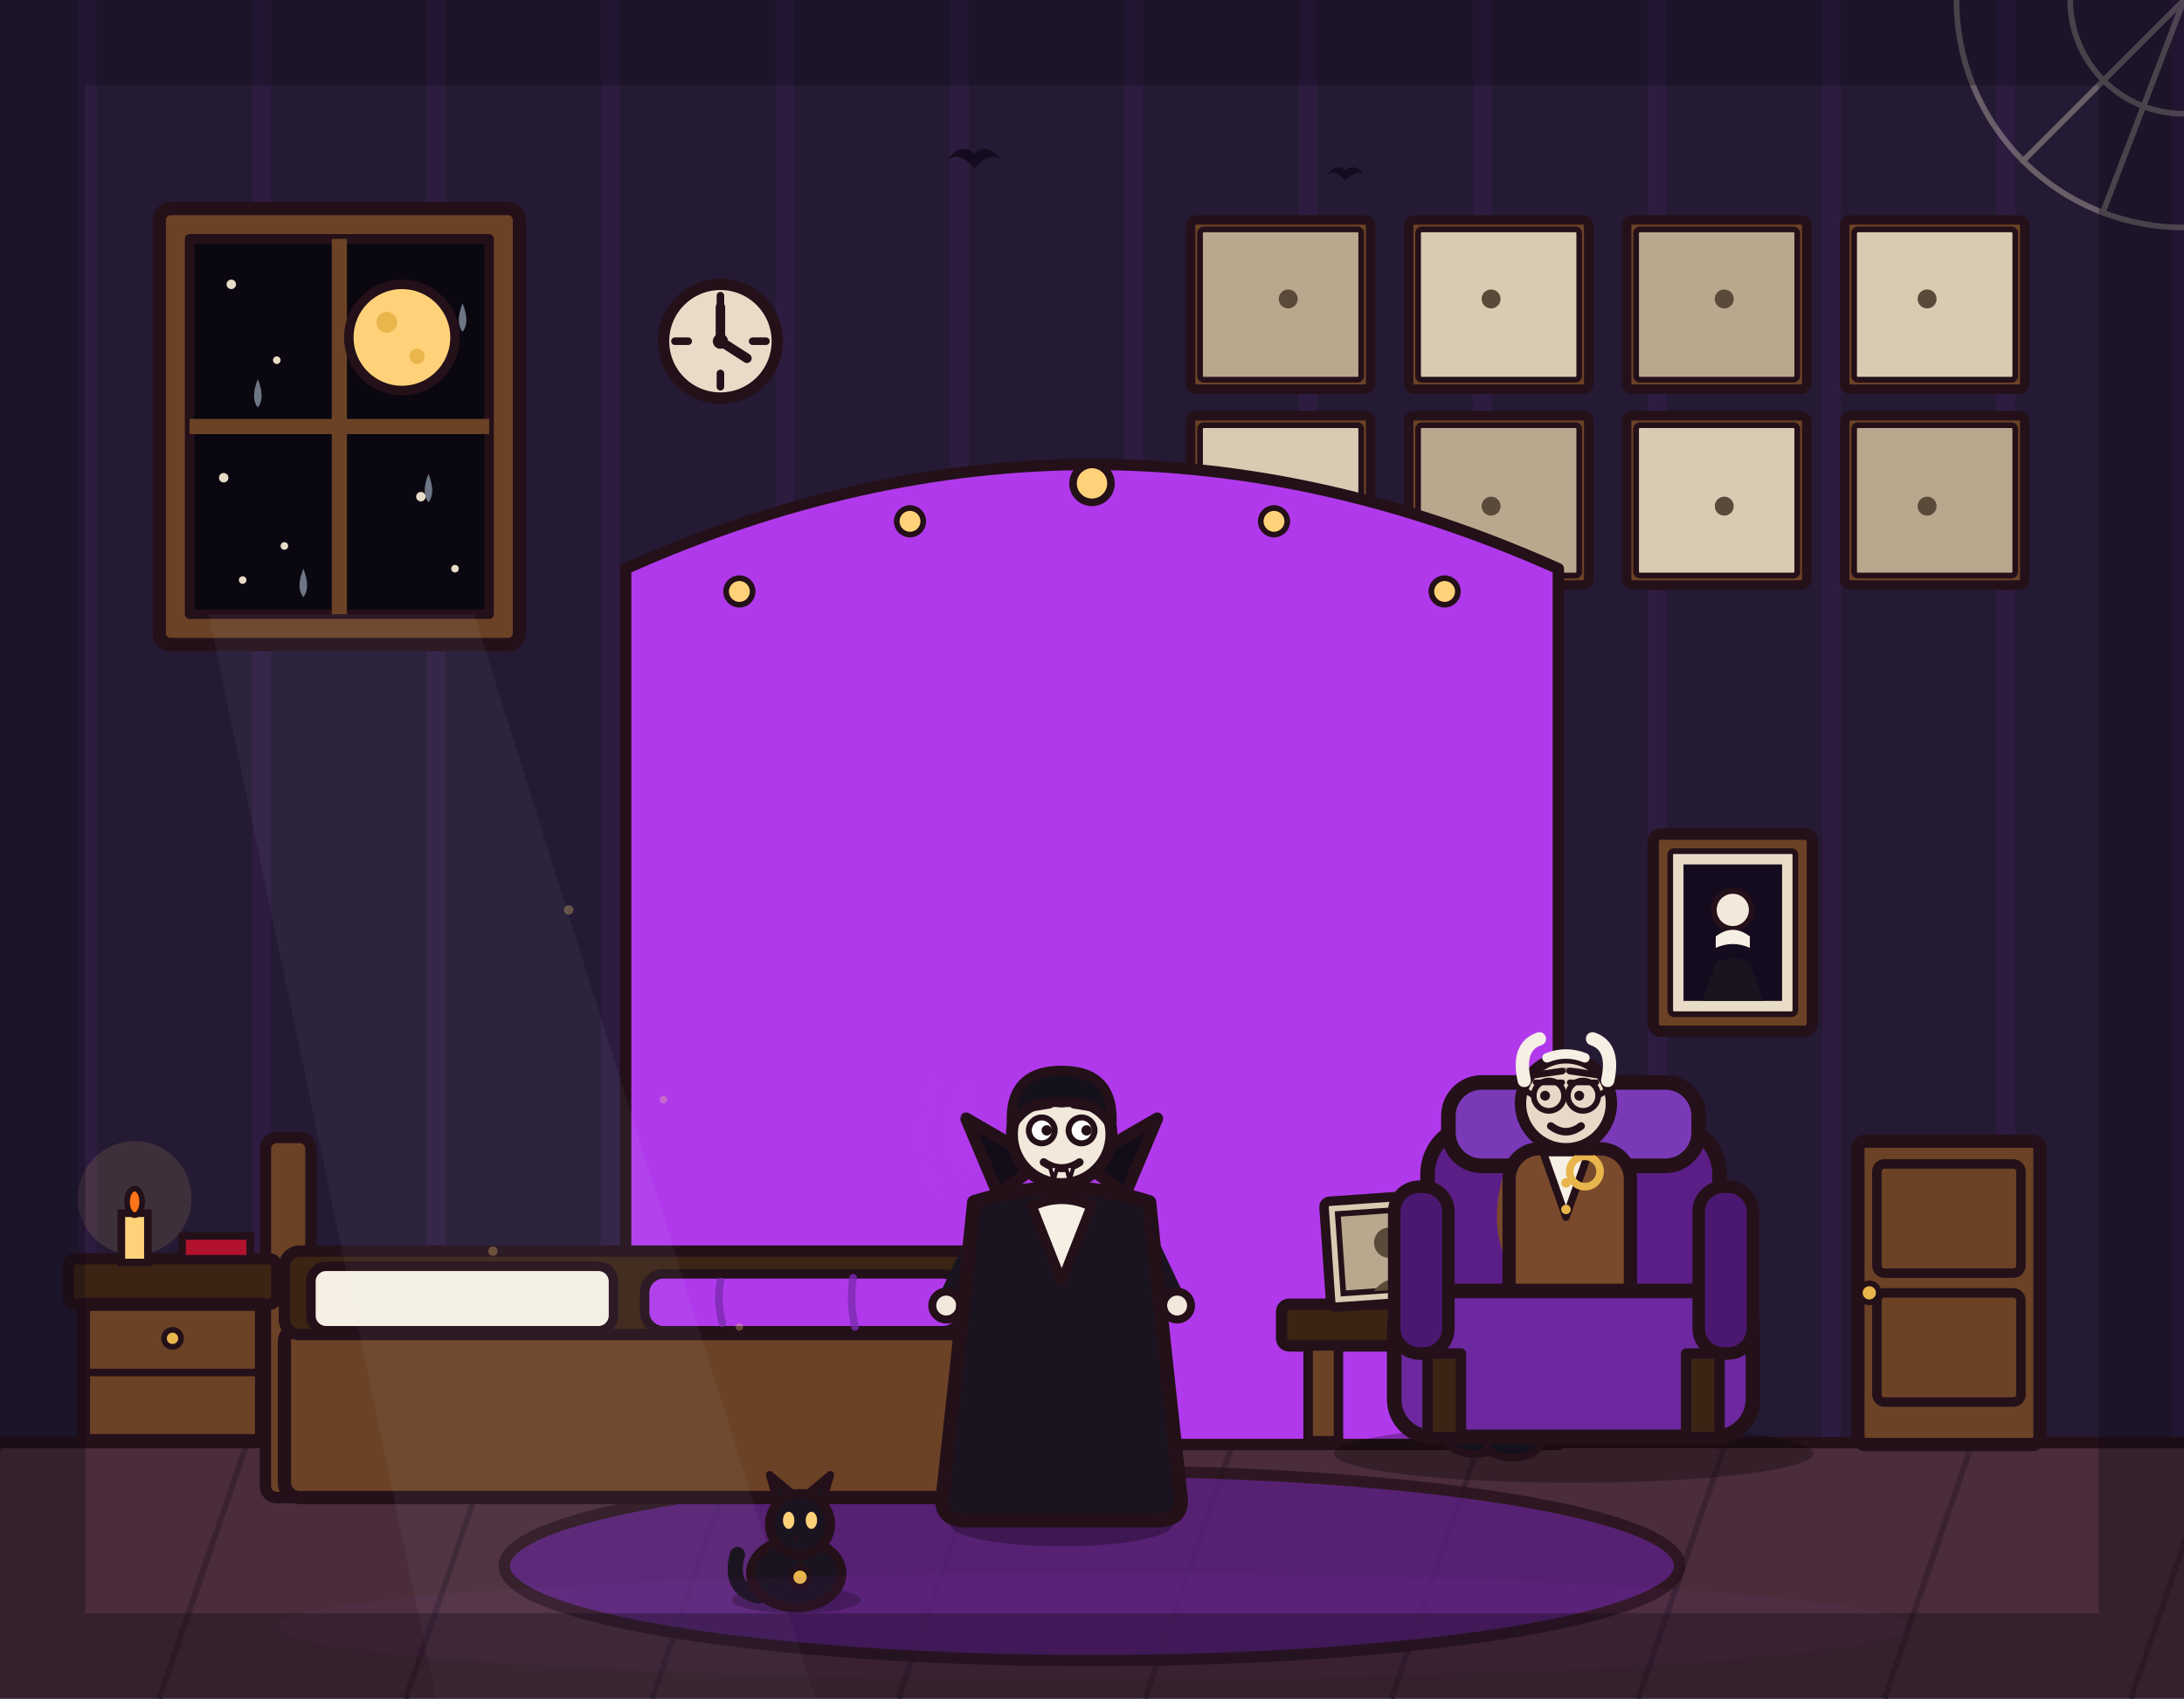
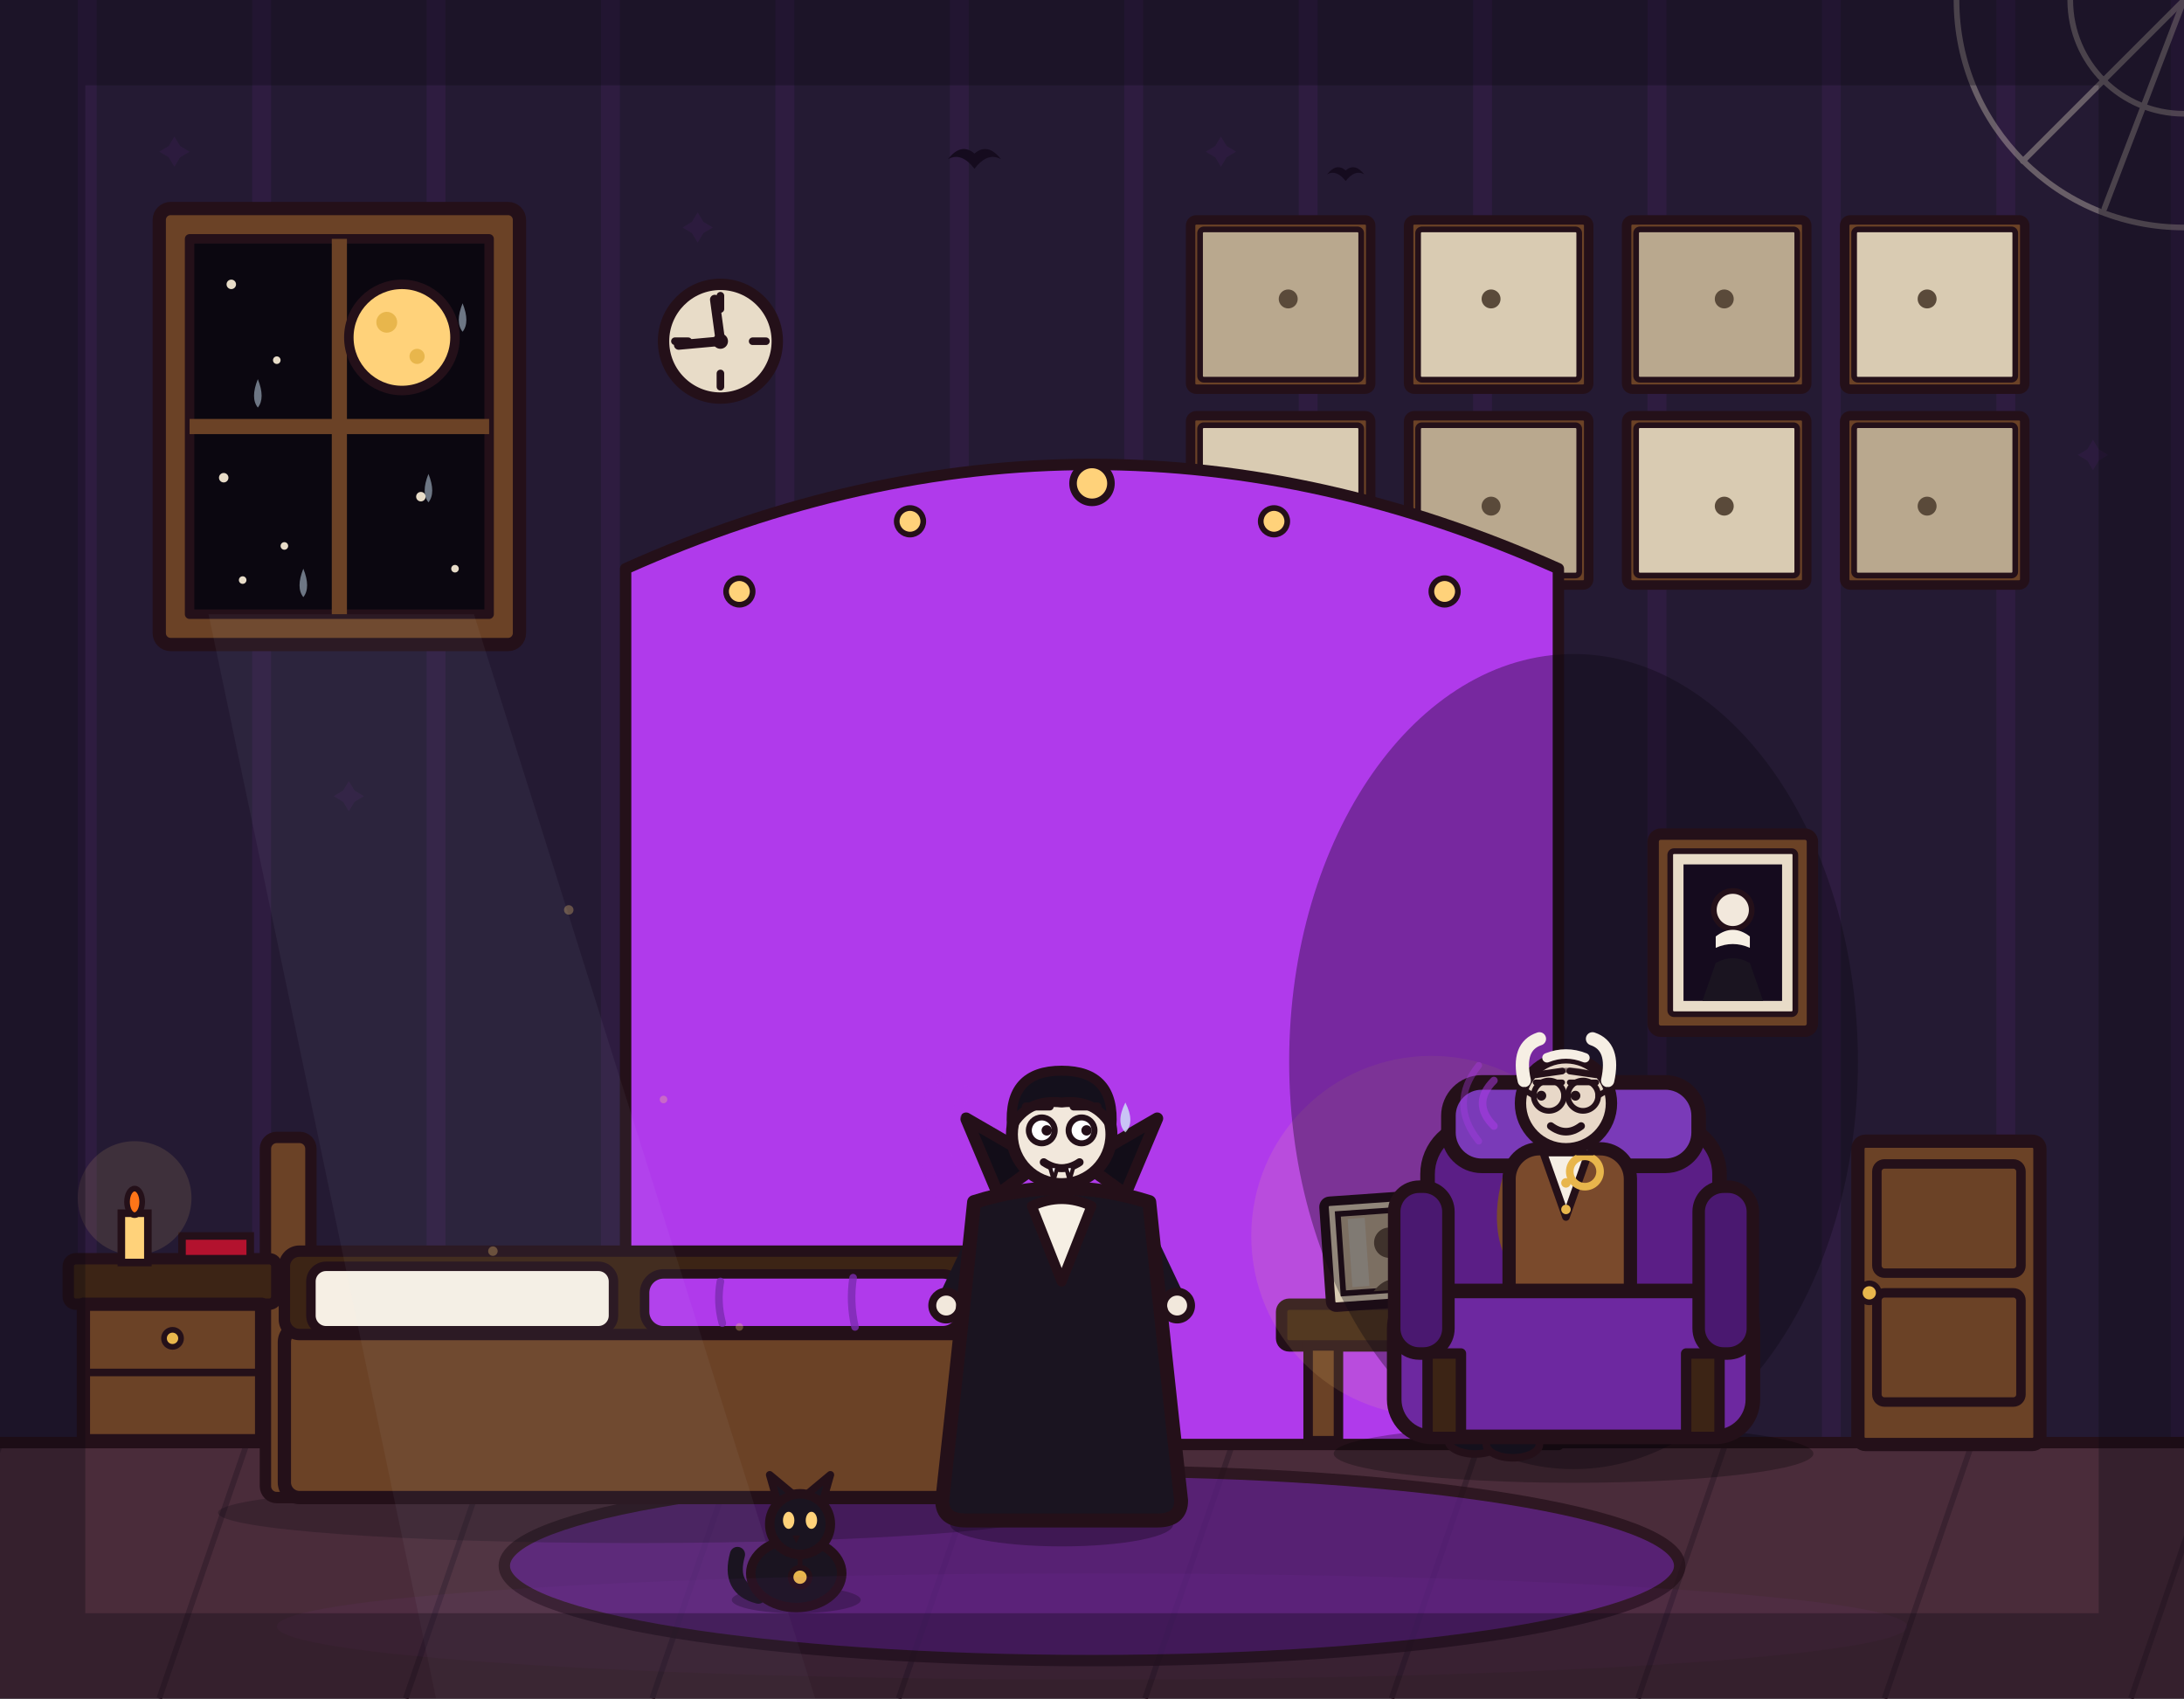
<svg xmlns="http://www.w3.org/2000/svg" viewBox="0 0 1152 896" width="1152" height="896">
  <rect x="0" y="0" width="1152" height="896" fill="#241a33" />
  <path d="M46 0V762M138 0V762M230 0V762M322 0V762M414 0V762M506 0V762M598 0V762M690 0V762M782 0V762M874 0V762M966 0V762M1058 0V762M1150 0V762" stroke="#b03aeb" stroke-width="10" opacity=".07" fill="none" />
+   <g fill="#b03aeb" opacity=".06">
+     <path d="M0 -8 L3 -3 L8 0 L3 3 L0 8 L-3 3 L-8 0 L-3 -3 Z" transform="translate(92 80)" />
+     <path d="M0 -8 L3 -3 L8 0 L3 3 L0 8 L-3 3 L-8 0 L-3 -3 Z" transform="translate(184 420)" />
+     <path d="M0 -8 L3 -3 L8 0 L3 3 L0 8 L-3 3 L-8 0 L-3 -3 Z" transform="translate(276 700)" />
+     <path d="M0 -8 L3 -3 L8 0 L3 3 L0 8 L-3 3 L-8 0 L-3 -3 Z" transform="translate(368 120)" />
+     <path d="M0 -8 L3 -3 L8 0 L3 3 L0 8 L-3 3 L-8 0 L-3 -3 Z" transform="translate(460 560)" />
+     <path d="M0 -8 L3 -3 L8 0 L3 3 L0 8 L-3 3 L-8 0 L-3 -3 Z" transform="translate(644 80)" />
+     <path d="M0 -8 L3 -3 L8 0 L3 3 L0 8 L-3 3 L-8 0 L-3 -3 Z" transform="translate(736 420)" />
+     <path d="M0 -8 L3 -3 L8 0 L3 3 L0 8 L-3 3 L-8 0 L-3 -3 Z" transform="translate(828 660)" />
+     <path d="M0 -8 L3 -3 L8 0 L3 3 L0 8 L-3 3 L-8 0 L-3 -3 Z" transform="translate(920 480)" />
+     <path d="M0 -8 L3 -3 L8 0 L3 3 L0 8 L-3 3 L-8 0 L-3 -3 Z" transform="translate(1012 760)" />
+     <path d="M0 -8 L3 -3 L8 0 L3 3 L0 8 L-3 3 L-8 0 L-3 -3 Z" transform="translate(1104 240)" />
+   </g>
  <rect x="0" y="760" width="1152" height="136" fill="#4a2c3a" />
  <path d="M0 762 L-46 896M130 762 L84 896M260 762 L214 896M390 762 L344 896M520 762 L474 896M650 762 L604 896M780 762 L734 896M910 762 L864 896M1040 762 L994 896M1170 762 L1124 896" stroke="#3a2230" stroke-width="3" fill="none" />
  <line x1="0" y1="761" x2="1152" y2="761" stroke="#241019" stroke-width="6" stroke-linecap="round" />
  <ellipse cx="576" cy="826" rx="310" ry="50" fill="#5b1e86" stroke="#241019" stroke-width="6" stroke-linejoin="round" opacity="0.75" />
  <g>
    <rect x="628" y="116" width="95" height="89.3" rx="3" fill="#6b4226" stroke="#241019" stroke-width="5" />
    <rect x="633" y="121" width="85" height="79.3" rx="2" fill="#b9a88e" stroke="#241019" stroke-width="3" />
    <circle cx="679.5" cy="157.7" r="5" fill="#5a4a3a" />
    <rect x="628" y="219.3" width="95" height="89.3" rx="3" fill="#6b4226" stroke="#241019" stroke-width="5" />
    <rect x="633" y="224.3" width="85" height="79.3" rx="2" fill="#d9cbb2" stroke="#241019" stroke-width="3" />
    <circle cx="679.5" cy="267" r="5" fill="#5a4a3a" />
    <rect x="743" y="116" width="95" height="89.3" rx="3" fill="#6b4226" stroke="#241019" stroke-width="5" />
    <rect x="748" y="121" width="85" height="79.3" rx="2" fill="#d9cbb2" stroke="#241019" stroke-width="3" />
    <circle cx="786.5" cy="157.7" r="5" fill="#5a4a3a" />
    <rect x="743" y="219.3" width="95" height="89.3" rx="3" fill="#6b4226" stroke="#241019" stroke-width="5" />
    <rect x="748" y="224.3" width="85" height="79.3" rx="2" fill="#b9a88e" stroke="#241019" stroke-width="3" />
    <circle cx="786.5" cy="267" r="5" fill="#5a4a3a" />
    <rect x="858" y="116" width="95" height="89.3" rx="3" fill="#6b4226" stroke="#241019" stroke-width="5" />
    <rect x="863" y="121" width="85" height="79.3" rx="2" fill="#b9a88e" stroke="#241019" stroke-width="3" />
    <circle cx="909.5" cy="157.7" r="5" fill="#5a4a3a" />
    <rect x="858" y="219.3" width="95" height="89.3" rx="3" fill="#6b4226" stroke="#241019" stroke-width="5" />
    <rect x="863" y="224.3" width="85" height="79.3" rx="2" fill="#d9cbb2" stroke="#241019" stroke-width="3" />
    <circle cx="909.5" cy="267" r="5" fill="#5a4a3a" />
    <rect x="973" y="116" width="95" height="89.3" rx="3" fill="#6b4226" stroke="#241019" stroke-width="5" />
    <rect x="978" y="121" width="85" height="79.3" rx="2" fill="#d9cbb2" stroke="#241019" stroke-width="3" />
    <circle cx="1016.5" cy="157.7" r="5" fill="#5a4a3a" />
    <rect x="973" y="219.3" width="95" height="89.3" rx="3" fill="#6b4226" stroke="#241019" stroke-width="5" />
    <rect x="978" y="224.3" width="85" height="79.3" rx="2" fill="#b9a88e" stroke="#241019" stroke-width="3" />
    <circle cx="1016.5" cy="267" r="5" fill="#5a4a3a" />
  </g>
  <path d="M330 762 L330 300 Q576 190 822 300 L822 762 Z" fill="#b03aeb" stroke="#241019" stroke-width="6" stroke-linejoin="round" />
  <g fill="#ffd27a" stroke="#241019" stroke-width="3">
    <circle cx="576" cy="255" r="10" stroke-width="4" />
    <circle cx="480" cy="275" r="7" />
    <circle cx="672" cy="275" r="7" />
    <circle cx="390" cy="312" r="7" />
    <circle cx="762" cy="312" r="7" />
  </g>
  <g>
    <rect x="84" y="110" width="190" height="230" rx="6" fill="#6b4226" stroke="#241019" stroke-width="7" stroke-linejoin="round" />
    <rect x="100" y="126" width="158" height="198" fill="#0b0710" stroke="#241019" stroke-width="5" stroke-linejoin="round" />
    <line x1="179" y1="126" x2="179" y2="324" stroke="#6b4226" stroke-width="8" />
    <line x1="100" y1="225" x2="258" y2="225" stroke="#6b4226" stroke-width="8" />
    <circle cx="212" cy="178" r="28" fill="#ffd27a" stroke="#241019" stroke-width="5" />
    <circle cx="204" cy="170" r="5.5" fill="#e8b64c" />
    <circle cx="220" cy="188" r="4" fill="#e8b64c" />
    <g fill="#e8dcc8">
      <circle cx="122" cy="150" r="2.5" />
      <circle cx="146" cy="190" r="2" />
      <circle cx="118" cy="252" r="2.5" />
      <circle cx="150" cy="288" r="2" />
      <circle cx="222" cy="262" r="2.5" />
      <circle cx="240" cy="300" r="2" />
      <circle cx="128" cy="306" r="2" />
    </g>
  </g>
  <g>
    <circle cx="380" cy="180" r="30" fill="#e8dcc8" stroke="#241019" stroke-width="6" />
    <line x1="380" y1="156" x2="380" y2="163" stroke="#241019" stroke-width="4" stroke-linecap="round" />
    <line x1="380" y1="197" x2="380" y2="204" stroke="#241019" stroke-width="4" stroke-linecap="round" />
    <line x1="356" y1="180" x2="363" y2="180" stroke="#241019" stroke-width="4" stroke-linecap="round" />
    <line x1="397" y1="180" x2="404" y2="180" stroke="#241019" stroke-width="4" stroke-linecap="round" />
-     <line x1="380" y1="180" x2="380" y2="162" stroke="#241019" stroke-width="5" stroke-linecap="round" />
-     <line x1="380" y1="180" x2="394" y2="189" stroke="#241019" stroke-width="5" stroke-linecap="round" />
+     <line x1="380" y1="180" x2="377" y2="158" stroke="#241019" stroke-width="5" stroke-linecap="round" />
+     <line x1="380" y1="180" x2="358" y2="182" stroke="#241019" stroke-width="5" stroke-linecap="round" />
    <circle cx="380" cy="180" r="4" fill="#241019" />
  </g>
  <g>
    <rect x="980" y="602" width="96" height="160" rx="4" fill="#6b4226" stroke="#241019" stroke-width="7" stroke-linejoin="round" />
    <rect x="990" y="614" width="76" height="57.6" rx="4" fill="none" stroke="#241019" stroke-width="5" stroke-linejoin="round" />
    <rect x="990" y="682" width="76" height="57.6" rx="4" fill="none" stroke="#241019" stroke-width="5" stroke-linejoin="round" />
    <circle cx="986" cy="682" r="5" fill="#e8b64c" stroke="#241019" stroke-width="3" />
  </g>
+   <ellipse cx="335" cy="798" rx="220" ry="16" fill="#0b0710" opacity=".25" />
  <g>
    <rect x="140" y="600" width="24" height="190" rx="6" fill="#6b4226" stroke="#241019" stroke-width="6" stroke-linejoin="round" />
    <rect x="150" y="700" width="380" height="90" rx="8" fill="#6b4226" stroke="#241019" stroke-width="7" stroke-linejoin="round" />
    <rect x="150" y="660" width="380" height="44" rx="8" fill="#3c2415" stroke="#241019" stroke-width="6" stroke-linejoin="round" />
    <rect x="164" y="668" width="159.6" height="34" rx="8" fill="#f6efe4" stroke="#241019" stroke-width="5" stroke-linejoin="round" />
    <rect x="340" y="672" width="167.2" height="30" rx="10" fill="#b03aeb" stroke="#241019" stroke-width="5" stroke-linejoin="round" />
    <path d="M380 676 Q378 687 381 698 M450 674 Q448 687 451 700" stroke="#7a2bb0" stroke-width="4" fill="none" opacity=".8" stroke-linecap="round" />
  </g>
  <g>
    <rect x="36" y="664" width="110" height="24" rx="4" fill="#3c2415" stroke="#241019" stroke-width="6" stroke-linejoin="round" />
    <rect x="44" y="688" width="94" height="72" fill="#6b4226" stroke="#241019" stroke-width="7" stroke-linejoin="round" />
    <line x1="44" y1="724" x2="138" y2="724" stroke="#241019" stroke-width="4" />
    <circle cx="91" cy="706" r="4.5" fill="#e8b64c" stroke="#241019" stroke-width="3" />
    <rect x="96" y="652" width="36" height="12" fill="#b3122e" stroke="#241019" stroke-width="4" />
    <circle cx="71" cy="632" r="30" fill="#ffd27a" opacity=".12" />
    <rect x="64" y="640" width="14" height="26" fill="#ffd27a" stroke="#241019" stroke-width="4" />
    <ellipse cx="71" cy="634" rx="4" ry="7" fill="#ff7518" stroke="#241019" stroke-width="3" />
  </g>
  <g>
    <rect x="676" y="688" width="180" height="22" rx="4" fill="#3c2415" stroke="#241019" stroke-width="6" stroke-linejoin="round" />
    <rect x="690" y="710" width="16" height="50" fill="#6b4226" stroke="#241019" stroke-width="5" />
    <rect x="824" y="710" width="16" height="50" fill="#6b4226" stroke="#241019" stroke-width="5" />
+     <circle cx="755" cy="652" r="95" fill="#ffd27a" opacity=".12" />
    <g transform="rotate(-4 755 658)">
      <rect x="700" y="630" width="110" height="56" rx="3" fill="#d9cbb2" stroke="#241019" stroke-width="5" stroke-linejoin="round" />
      <rect x="707" y="637" width="96" height="42" fill="#b9a88e" stroke="#241019" stroke-width="3" />
+       <rect x="712" y="640" width="9" height="36" fill="#cfe6f8" opacity=".25" />
      <circle cx="733" cy="654" r="8" fill="#5a4a3a" />
      <circle cx="773" cy="654" r="8" fill="#6a5a4a" />
      <path d="M723 679 Q733 668 743 679 Z M763 679 Q773 668 783 679 Z" fill="#5a4a3a" />
    </g>
-   </g>
+     <path d="M824 688 L828 662 L844 662 L848 688 Z" fill="#d9cbb2" opacity=".45" stroke="#241019" stroke-width="4" stroke-linejoin="round" />
+     <rect x="829" y="672" width="14" height="12" fill="#cfe6f8" opacity=".6" />
+   </g>
+   <ellipse cx="830" cy="560" rx="150" ry="215" fill="#0b0710" opacity=".35" />
  <g transform="translate(830 758) scale(1.1)">
    <ellipse cx="0" cy="8" rx="115" ry="14" fill="#000000" opacity="0.28" />
    <rect x="-70" y="-150" width="140" height="110" rx="24" fill="#5b1e86" stroke="#241019" stroke-width="7" stroke-linejoin="round" stroke-linecap="round" />
    <rect x="-60" y="-170" width="120" height="40" rx="16" fill="#7a3ab8" stroke="#241019" stroke-width="7" stroke-linejoin="round" stroke-linecap="round" />
  </g>
  <g transform="translate(824 764)">
    <path d="M-8 -64 L-38 -52 L-44 -6" fill="none" stroke="#3a3542" stroke-width="15" stroke-linecap="round" stroke-linejoin="round" />
    <path d="M8 -64 L-20 -48 L-24 -4" fill="none" stroke="#3a3542" stroke-width="15" stroke-linecap="round" stroke-linejoin="round" />
    <ellipse cx="-46" cy="-4" rx="14" ry="7" fill="#14101c" stroke="#241019" stroke-width="4" stroke-linejoin="round" stroke-linecap="round" />
    <ellipse cx="-26" cy="-2" rx="14" ry="7" fill="#14101c" stroke="#241019" stroke-width="4" stroke-linejoin="round" stroke-linecap="round" />
    <path d="M-26 -142 Q-36 -106 -12 -86" fill="none" stroke="#7a4a2c" stroke-width="11" stroke-linecap="round" stroke-linejoin="round" />
    <circle cx="-10" cy="-84" r="6.5" fill="#e8d8c8" stroke="#241019" stroke-width="4" stroke-linejoin="round" stroke-linecap="round" />
    <path d="M30 -142 Q22 -104 0 -86" fill="none" stroke="#7a4a2c" stroke-width="11" stroke-linecap="round" stroke-linejoin="round" />
    <circle cx="2" cy="-84" r="6.5" fill="#e8d8c8" stroke="#241019" stroke-width="4" stroke-linejoin="round" stroke-linecap="round" />
+     <path d="M-46 -58 Q-20 -72 10 -60 L6 -32 Q-24 -44 -44 -34 Z" fill="#5b1e86" stroke="#241019" stroke-width="5" stroke-linejoin="round" stroke-linecap="round" />
+     <path d="M-30 -56 Q-28 -44 -30 -34 M-12 -60 Q-10 -48 -12 -38" fill="none" stroke="#4a1870" stroke-width="3" stroke-linecap="round" />
    <rect x="-28" y="-158" width="64" height="96" rx="16" fill="#7a4a2c" stroke="#241019" stroke-width="7" stroke-linejoin="round" stroke-linecap="round" />
    <path d="M-10 -156 L2 -122 L14 -156 Z" fill="#f6efe4" stroke="#241019" stroke-width="4" stroke-linejoin="round" stroke-linecap="round" />
    <circle cx="2" cy="-140" r="2.5" fill="#e8b64c" stroke-width="0" stroke-linejoin="round" stroke-linecap="round" stroke="none" />
    <circle cx="2" cy="-126" r="2.5" fill="#e8b64c" stroke-width="0" stroke-linejoin="round" stroke-linecap="round" stroke="none" />
    <circle cx="12" cy="-146" r="8" fill="none" stroke="#e8b64c" stroke-width="4" stroke-linejoin="round" stroke-linecap="round" />
    <path d="M8 -156 L12 -163 L16 -156 Z" fill="#cfe6f8" stroke="#241019" stroke-width="3" stroke-linejoin="round" stroke-linecap="round" />
    <g transform="translate(2 -182)">
      <circle cx="0" cy="0" r="24" fill="#e8d8c8" stroke="#241019" stroke-width="6" stroke-linejoin="round" stroke-linecap="round" />
      <path d="M-22 -12 Q-26 -30 -14 -34" fill="none" stroke="#f6efe4" stroke-width="7" stroke-linecap="round" stroke-linejoin="round" />
      <path d="M22 -12 Q26 -30 14 -34" fill="none" stroke="#f6efe4" stroke-width="7" stroke-linecap="round" stroke-linejoin="round" />
      <path d="M-10 -24 Q0 -28 10 -24" fill="none" stroke="#f6efe4" stroke-width="5" stroke-linecap="round" stroke-linejoin="round" />
      <circle cx="-9" cy="-4" r="8" fill="none" stroke="#241019" stroke-width="3" stroke-linejoin="round" stroke-linecap="round" />
      <circle cx="9" cy="-4" r="8" fill="none" stroke="#241019" stroke-width="3" stroke-linejoin="round" stroke-linecap="round" />
      <line x1="-1" y1="-4" x2="1" y2="-4" stroke="#241019" stroke-width="3" stroke-linecap="round" />
      <line x1="-17" y1="-4" x2="-22" y2="-7" stroke="#241019" stroke-width="3" stroke-linecap="round" />
      <line x1="17" y1="-4" x2="22" y2="-7" stroke="#241019" stroke-width="3" stroke-linecap="round" />
      <path d="M-8 -16 Q2 -19 12 -16" fill="none" stroke="#241019" stroke-width="2.5" opacity=".55" stroke-linecap="round" />
-       <circle cx="-11" cy="-4" r="2.6" fill="#241019" stroke-width="0" stroke-linejoin="round" stroke-linecap="round" stroke="none" />
-       <circle cx="7" cy="-4" r="2.6" fill="#241019" stroke-width="0" stroke-linejoin="round" stroke-linecap="round" stroke="none" />
+       <circle cx="-13" cy="-4" r="2.6" fill="#241019" stroke-width="0" stroke-linejoin="round" stroke-linecap="round" stroke="none" />
+       <circle cx="5" cy="-4" r="2.6" fill="#241019" stroke-width="0" stroke-linejoin="round" stroke-linecap="round" stroke="none" />
      <path d="M-16 -11 L-2 -11 M2 -11 L16 -11" stroke="#241019" stroke-width="3" stroke-linecap="round" />
      <path d="M-16 -15 L-2 -17 M2 -17 L16 -15" stroke="#241019" stroke-width="3.5" stroke-linecap="round" fill="none" />
      <path d="M-8 12 Q0 18 8 12" fill="none" stroke="#241019" stroke-width="4" stroke-linecap="round" stroke-linejoin="round" />
+       <path d="M-38 -12 Q-50 0 -38 12" fill="none" stroke="#b03aeb" stroke-width="4" opacity=".5" stroke-linecap="round" />
+       <path d="M-46 -20 Q-62 0 -46 20" fill="none" stroke="#b03aeb" stroke-width="3.5" opacity=".35" stroke-linecap="round" />
    </g>
  </g>
  <g transform="translate(830 758) scale(1.1)">
    <rect x="-86" y="-70" width="172" height="70" rx="18" fill="#6d28a0" stroke="#241019" stroke-width="7" stroke-linejoin="round" stroke-linecap="round" />
    <rect x="-86" y="-120" width="26" height="80" rx="12" fill="#4a1870" stroke="#241019" stroke-width="6" stroke-linejoin="round" stroke-linecap="round" />
    <rect x="60" y="-120" width="26" height="80" rx="12" fill="#4a1870" stroke="#241019" stroke-width="6" stroke-linejoin="round" stroke-linecap="round" />
    <rect x="-70" y="-40" width="16" height="40" fill="#3c2415" stroke="#241019" stroke-width="5" stroke-linejoin="round" stroke-linecap="round" />
    <rect x="54" y="-40" width="16" height="40" fill="#3c2415" stroke="#241019" stroke-width="5" stroke-linejoin="round" stroke-linecap="round" />
  </g>
  <g transform="translate(560 800) scale(1.05)">
    <ellipse cx="0" cy="4" rx="56" ry="11" fill="#000000" opacity="0.28" />
    <path d="M-12 -62 L-16 -6" fill="none" stroke="#241a2e" stroke-width="15" stroke-linecap="round" />
    <path d="M12 -62 L16 -6" fill="none" stroke="#241a2e" stroke-width="15" stroke-linecap="round" />
    <ellipse cx="-18" cy="-4" rx="15" ry="7" fill="#14101c" stroke="#241019" stroke-width="4" />
    <ellipse cx="18" cy="-4" rx="15" ry="7" fill="#14101c" stroke="#241019" stroke-width="4" />
    <path d="M-38 -148 L-56 -110" fill="none" stroke="#1a1420" stroke-width="11" stroke-linecap="round" />
    <circle cx="-58" cy="-106" r="7" fill="#f2e8dc" stroke="#241019" stroke-width="4" />
    <path d="M38 -148 L56 -110" fill="none" stroke="#1a1420" stroke-width="11" stroke-linecap="round" />
    <circle cx="58" cy="-106" r="7" fill="#f2e8dc" stroke="#241019" stroke-width="4" />
    <path d="M-44 -158 Q-52 -80 -60 -8 Q-60 2 -48 2 L48 2 Q60 2 60 -8 Q52 -80 44 -158 Q0 -172 -44 -158 Z" fill="#1a1420" stroke="#241019" stroke-width="7" stroke-linejoin="round" />
    <path d="M-32 -162 L-48 -200 L-10 -178 Z" fill="#120d18" stroke="#241019" stroke-width="6" stroke-linejoin="round" />
    <path d="M32 -162 L48 -200 L10 -178 Z" fill="#120d18" stroke="#241019" stroke-width="6" stroke-linejoin="round" />
    <path d="M-15 -156 L0 -118 L15 -156 Q0 -163 -15 -156 Z" fill="#f6efe4" stroke="#241019" stroke-width="5" stroke-linejoin="round" />
    <circle cx="0" cy="-192" r="25" fill="#f2e8dc" stroke="#241019" stroke-width="6" />
    <path d="M-25 -196 Q-27 -224 0 -224 Q27 -224 25 -196 Q17 -210 0 -208 Q-17 -210 -25 -196 Z" fill="#14101c" stroke="#241019" stroke-width="5" stroke-linejoin="round" />
    <circle cx="-10" cy="-194" r="6.5" fill="#ffffff" stroke="#241019" stroke-width="3" />
    <circle cx="10" cy="-194" r="6.5" fill="#ffffff" stroke="#241019" stroke-width="3" />
    <circle cx="-7.5" cy="-194" r="2.6" fill="#241019" />
    <circle cx="12.5" cy="-194" r="2.6" fill="#241019" />
-     <path d="M-18 -205 L-6 -207 M6 -207 L18 -205" stroke="#241019" stroke-width="4" stroke-linecap="round" fill="none" />
+     <path d="M-18 -206 L-6 -206 M6 -206 L18 -206" stroke="#241019" stroke-width="4" stroke-linecap="round" fill="none" />
+     <path d="M32 -208 q5 10 0 15 q-5 -5 0 -15 Z" fill="#cfe6f8" opacity=".8" />
    <path d="M-9 -178 Q0 -172 9 -178" fill="none" stroke="#241019" stroke-width="4" stroke-linecap="round" />
    <path d="M-6 -176 L-2 -176 L-4 -169 Z" fill="#ffffff" stroke="#241019" stroke-width="2" stroke-linejoin="round" />
    <path d="M2 -176 L6 -176 L4 -169 Z" fill="#ffffff" stroke="#241019" stroke-width="2" stroke-linejoin="round" />
    <path d="M-48 -214 Q-60 -192 -48 -170" fill="none" stroke="#b03aeb" stroke-width="5" opacity=".5" stroke-linecap="round" />
    <path d="M-62 -222 Q-78 -192 -62 -162" fill="none" stroke="#b03aeb" stroke-width="4" opacity=".35" stroke-linecap="round" />
  </g>
  <path d="M0 0 Q7 -9 14 -3 Q21 -9 28 0 Q21 -4 14 5 Q7 -4 0 0 Z" transform="translate(500 84)" fill="#150b1e" />
  <path d="M0 0 Q7 -9 14 -3 Q21 -9 28 0 Q21 -4 14 5 Q7 -4 0 0 Z" transform="translate(700 92) scale(.7)" fill="#150b1e" />
  <g fill="none" stroke="#e8dcc8" stroke-width="3" opacity=".35" stroke-linecap="round">
    <path d="M1092 0 A60 60 0 0 0 1152 60" />
    <path d="M1032 0 A120 120 0 0 0 1152 120" />
    <line x1="1152" y1="0" x2="1067" y2="85" />
    <line x1="1152" y1="0" x2="1110" y2="110" />
  </g>
  <g>
    <rect x="872" y="440" width="84" height="104" rx="4" fill="#6b4226" stroke="#241019" stroke-width="6" stroke-linejoin="round" />
    <rect x="881" y="449" width="66" height="86" rx="2" fill="#e8dcc8" stroke="#241019" stroke-width="3" />
    <rect x="888" y="456" width="52" height="72" fill="#150b1e" />
    <circle cx="914" cy="480" r="10" fill="#f2e8dc" stroke="#241019" stroke-width="3" />
    <path d="M905 494 Q914 487 923 494 L923 500 Q914 496 905 500 Z" fill="#f6efe4" />
    <path d="M898 528 L905 508 Q914 503 923 508 L930 528 Z" fill="#1a1420" />
  </g>
  <g fill="#cfe6f8" opacity=".5">
    <path d="M136 200 q4 10 0 15 q-4 -5 0 -15 Z" />
    <path d="M226 250 q4 10 0 15 q-4 -5 0 -15 Z" />
    <path d="M160 300 q4 10 0 15 q-4 -5 0 -15 Z" />
    <path d="M244 160 q4 10 0 15 q-4 -5 0 -15 Z" />
  </g>
  <path d="M110 324 L250 324 L430 896 L230 896 Z" fill="#cfe6f8" opacity=".05" />
  <g transform="translate(420 838)">
    <ellipse cx="0" cy="6" rx="34" ry="7" fill="#0b0710" opacity=".3" />
    <path d="M-20 4 Q-36 0 -31 -18" fill="none" stroke="#1a1420" stroke-width="8" stroke-linecap="round" />
    <ellipse cx="0" cy="-8" rx="24" ry="18" fill="#1a1420" stroke="#241019" stroke-width="5" stroke-linejoin="round" />
    <circle cx="2" cy="-34" r="16" fill="#1a1420" stroke="#241019" stroke-width="5" stroke-linejoin="round" />
    <path d="M-10 -46 L-14 -60 L-2 -50 Z" fill="#1a1420" stroke="#241019" stroke-width="4" stroke-linejoin="round" />
    <path d="M14 -46 L18 -60 L6 -50 Z" fill="#1a1420" stroke="#241019" stroke-width="4" stroke-linejoin="round" />
    <ellipse cx="-4" cy="-36" rx="3" ry="4.5" fill="#ffd27a" />
    <ellipse cx="8" cy="-36" rx="3" ry="4.5" fill="#ffd27a" />
    <path d="M-2 -28 L2 -28 L0 -24 Z" fill="#241019" />
    <line x1="2" y1="-18" x2="2" y2="-10" stroke="#241019" stroke-width="2.5" />
    <circle cx="2" cy="-6" r="5" fill="#e8b64c" stroke="#241019" stroke-width="3" />
  </g>
  <g fill="#ffd27a" opacity=".3">
    <circle cx="300" cy="480" r="2.5" />
    <circle cx="350" cy="580" r="2" />
    <circle cx="260" cy="660" r="2.5" />
    <circle cx="390" cy="700" r="2" />
  </g>
  <ellipse cx="576" cy="858" rx="430" ry="28" fill="#b03aeb" opacity=".05" />
  <rect x="0" y="0" width="1152" height="896" fill="none" stroke="#0b0710" stroke-width="90" opacity="0.32" />
</svg>
